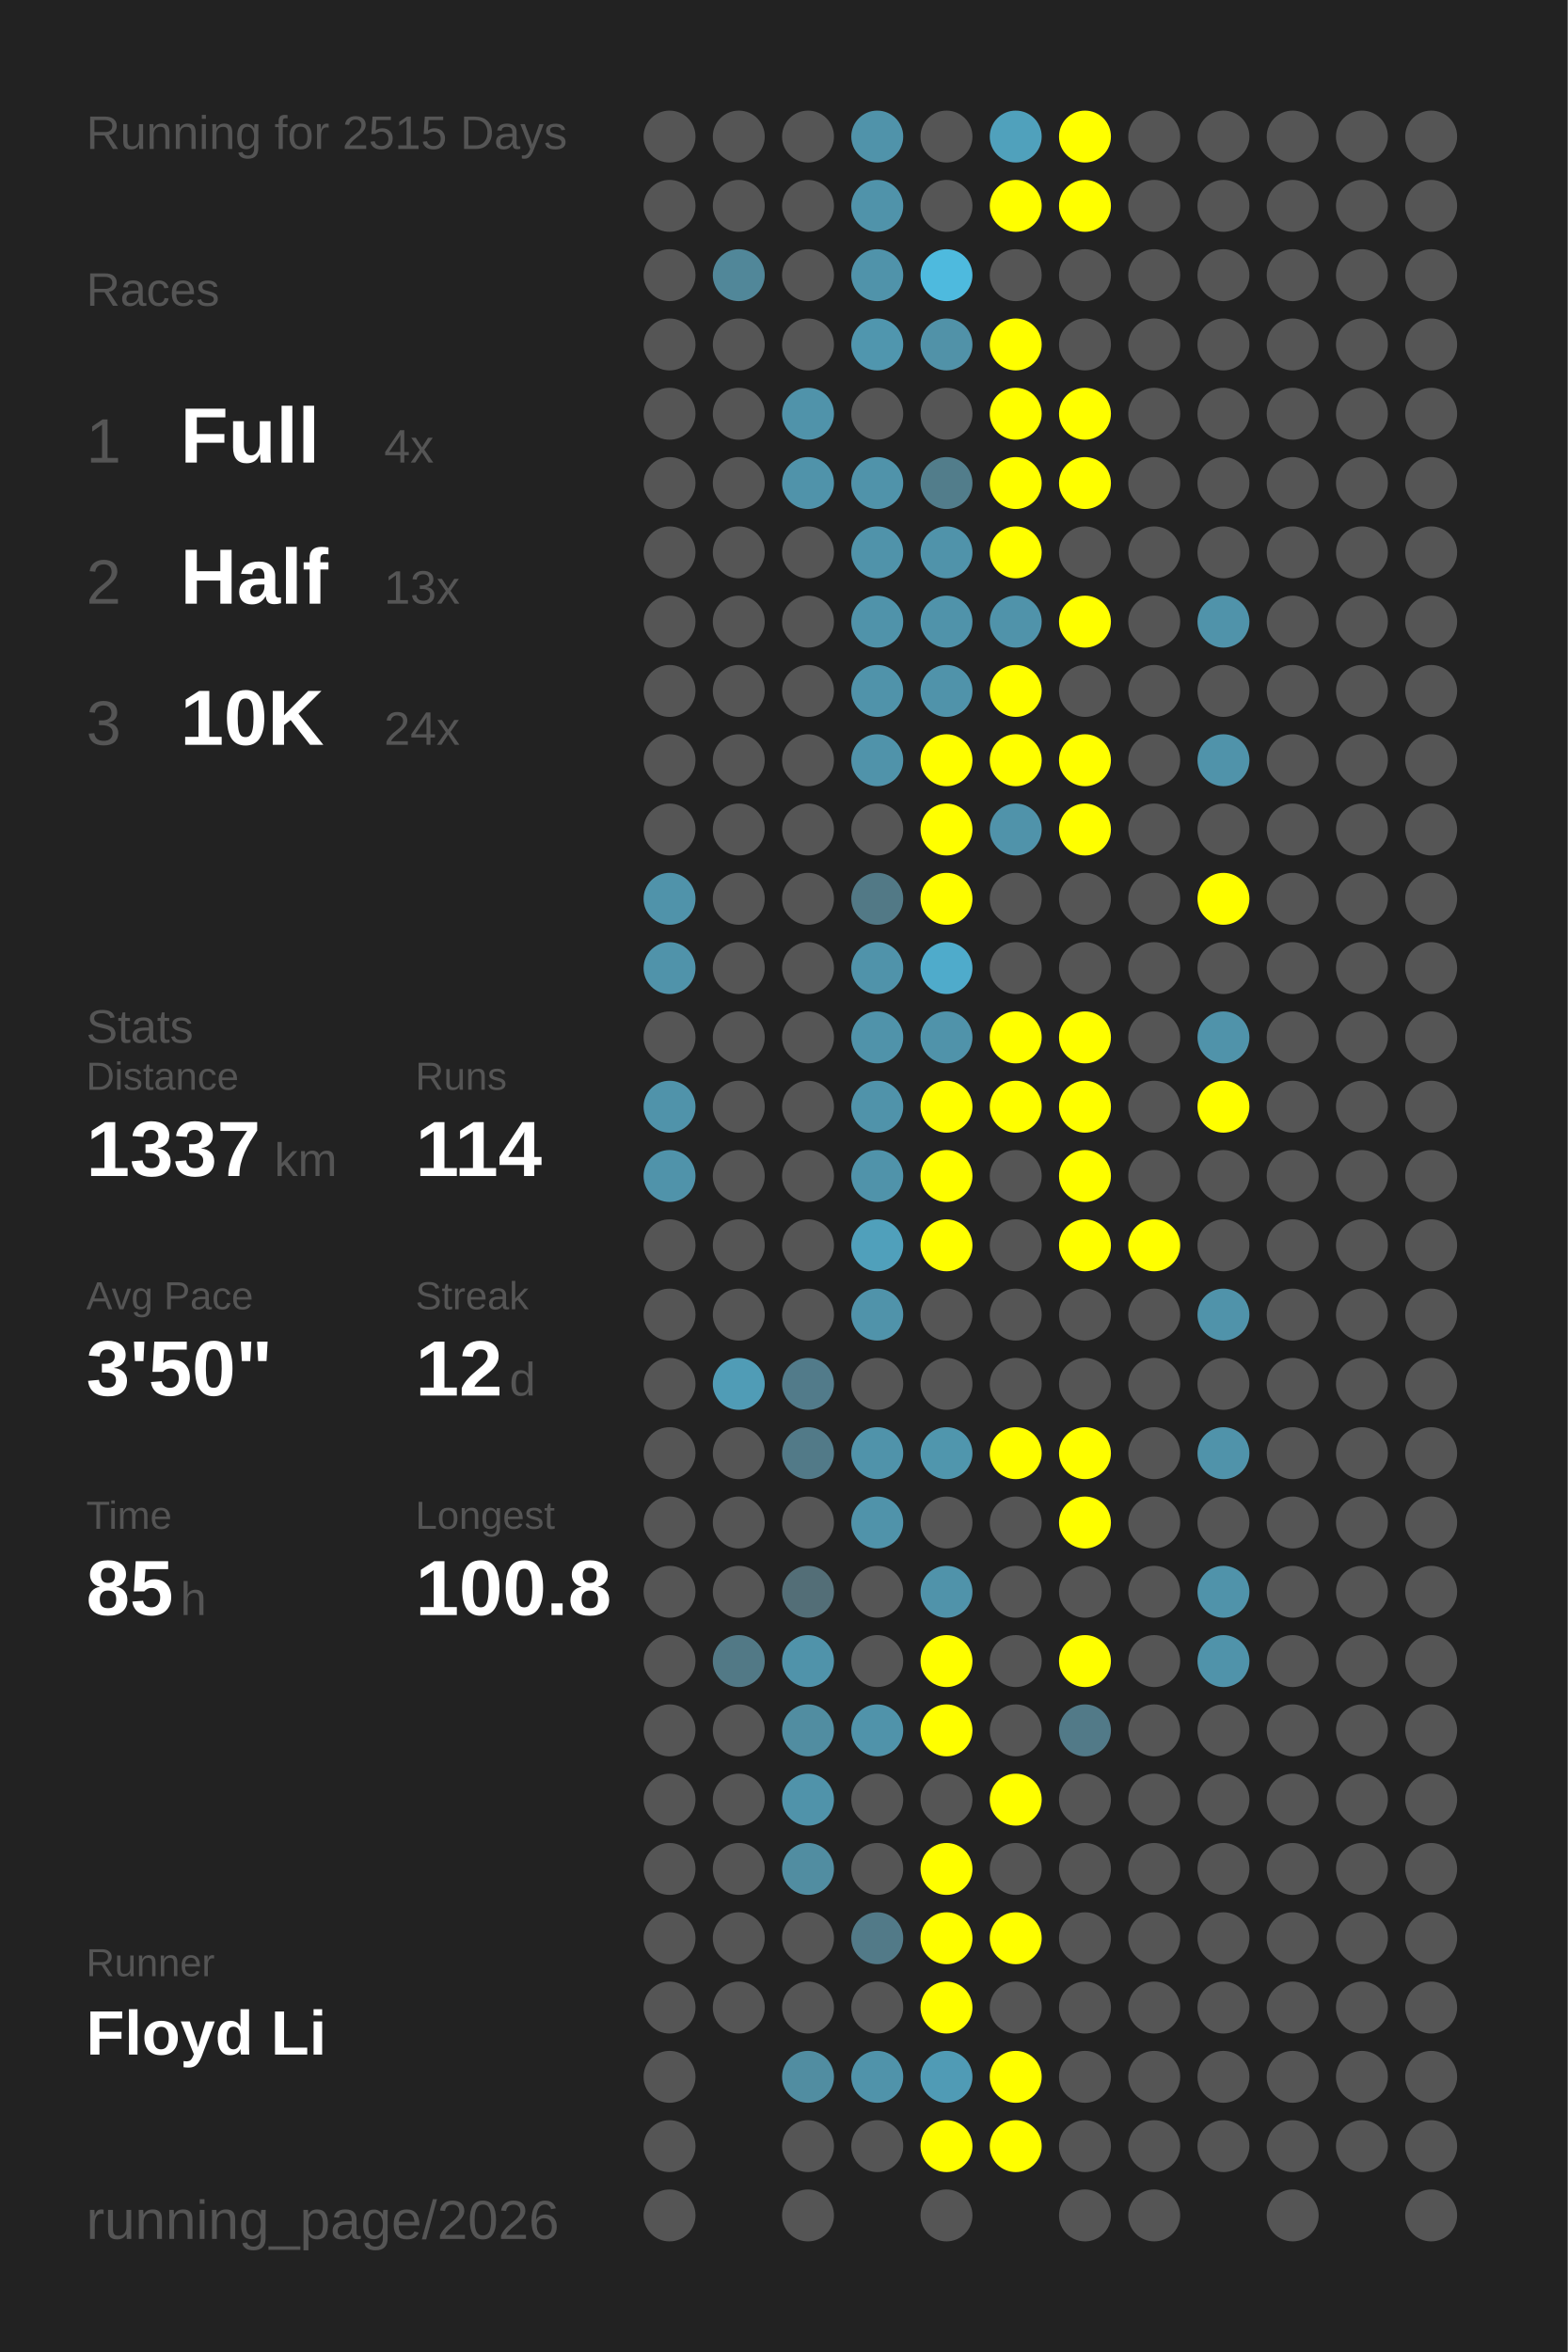
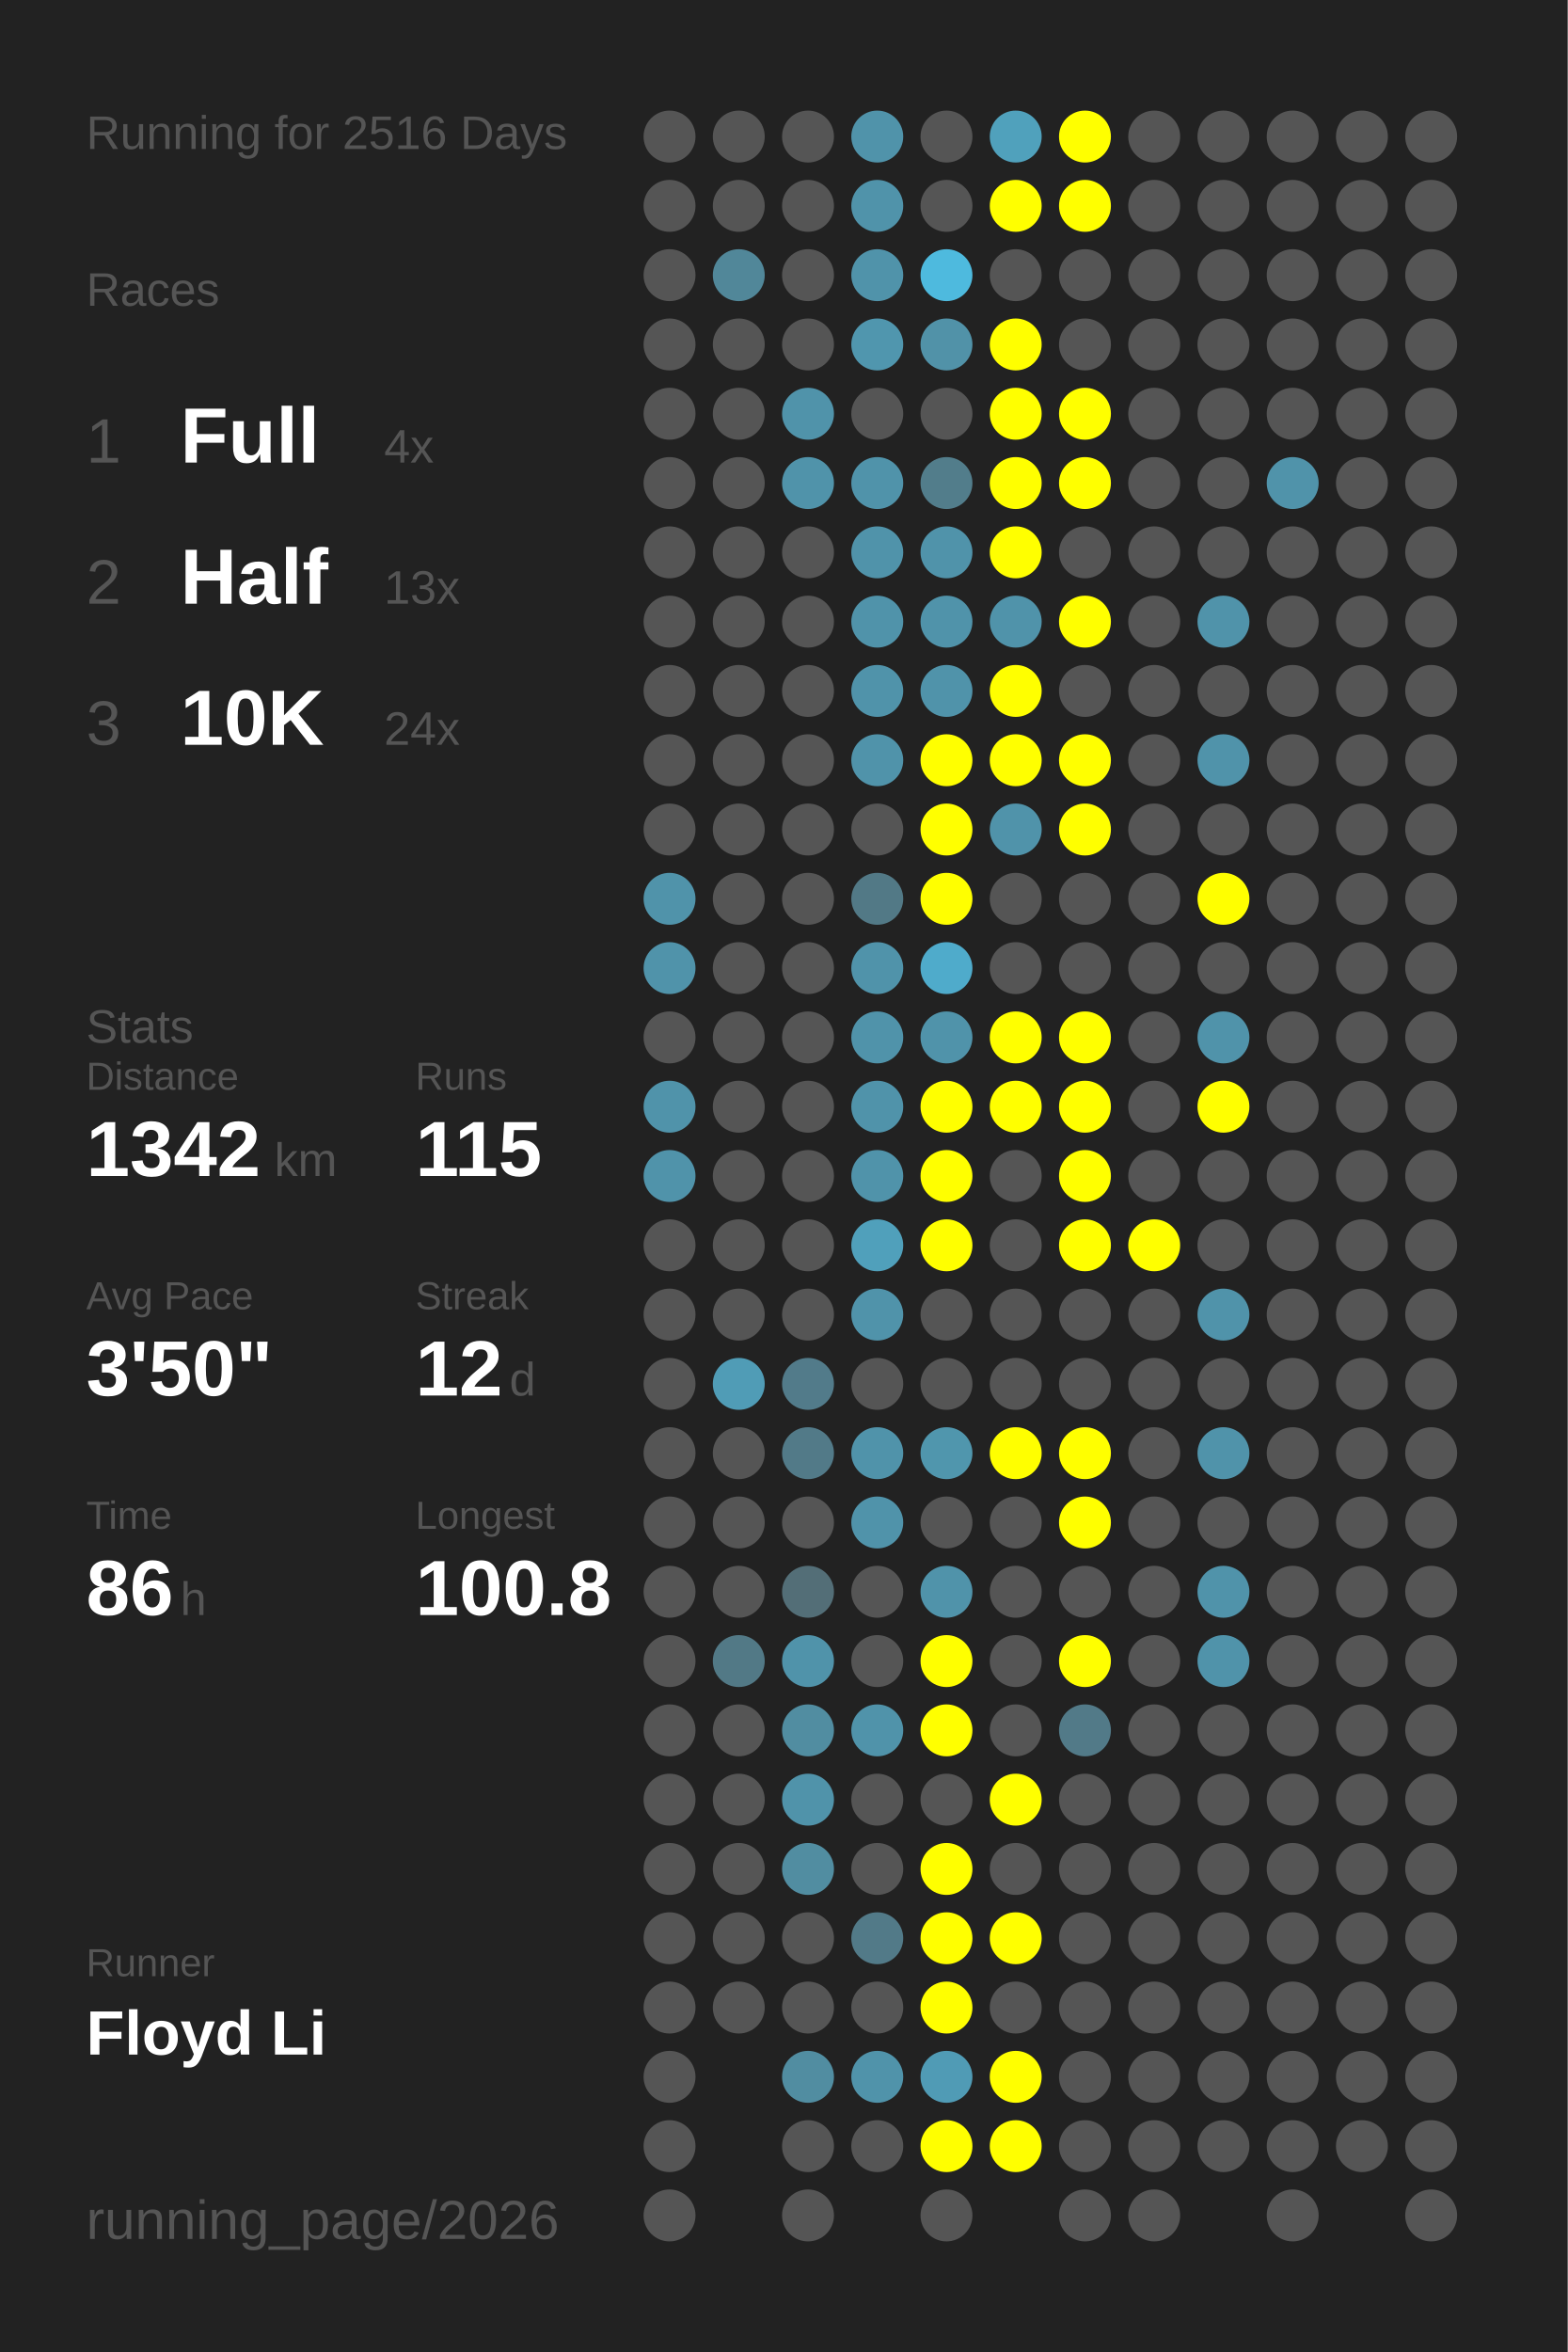
<svg xmlns="http://www.w3.org/2000/svg" baseProfile="full" height="300mm" version="1.1" viewBox="0,0,200,300" width="200mm">
  <defs />
  <rect fill="#222222" height="300" width="200" x="0" y="0" />
-   <text fill="#555555" style="font-size:6px; font-family:Arial;" x="11" y="19">Running for 2515 Days</text>
+   <text fill="#555555" style="font-size:6px; font-family:Arial;" x="11" y="19">Running for 2516 Days</text>
  <text fill="#555555" style="font-size:6px; font-family:Arial;" x="11" y="39">Races</text>
  <text fill="#555555" style="font-size:8px; font-family:Arial;" x="11" y="59">1</text>
  <text fill="#FFFFFF" style="font-size:10px; font-family:Arial; font-weight:bold;" x="23" y="59">Full</text>
  <text fill="#555555" style="font-size:6px; font-family:Arial;" x="49" y="59">4x</text>
  <text fill="#555555" style="font-size:8px; font-family:Arial;" x="11" y="77">2</text>
  <text fill="#FFFFFF" style="font-size:10px; font-family:Arial; font-weight:bold;" x="23" y="77">Half</text>
  <text fill="#555555" style="font-size:6px; font-family:Arial;" x="49" y="77">13x</text>
  <text fill="#555555" style="font-size:8px; font-family:Arial;" x="11" y="95">3</text>
  <text fill="#FFFFFF" style="font-size:10px; font-family:Arial; font-weight:bold;" x="23" y="95">10K</text>
  <text fill="#555555" style="font-size:6px; font-family:Arial;" x="49" y="95">24x</text>
  <text fill="#555555" style="font-size:6px; font-family:Arial;" x="11" y="133">Stats</text>
  <text fill="#555555" style="font-size:5px; font-family:Arial;" x="11" y="139">Distance</text>
-   <text fill="#FFFFFF" style="font-size:10px; font-family:Arial; font-weight:bold;" x="11" y="150">1337</text>
+   <text fill="#FFFFFF" style="font-size:10px; font-family:Arial; font-weight:bold;" x="11" y="150">1342</text>
  <text fill="#555555" style="font-size:6px; font-family:Arial;" x="35" y="150">km</text>
  <text fill="#555555" style="font-size:5px; font-family:Arial;" x="53" y="139">Runs</text>
-   <text fill="#FFFFFF" style="font-size:10px; font-family:Arial; font-weight:bold;" x="53" y="150">114</text>
+   <text fill="#FFFFFF" style="font-size:10px; font-family:Arial; font-weight:bold;" x="53" y="150">115</text>
  <text fill="#555555" style="font-size:5px; font-family:Arial;" x="11" y="167">Avg Pace</text>
  <text fill="#FFFFFF" style="font-size:10px; font-family:Arial; font-weight:bold;" x="11" y="178">3'50"</text>
  <text fill="#555555" style="font-size:5px; font-family:Arial;" x="53" y="167">Streak</text>
  <text fill="#FFFFFF" style="font-size:10px; font-family:Arial; font-weight:bold;" x="53" y="178">12</text>
  <text fill="#555555" style="font-size:6px; font-family:Arial;" x="65" y="178">d</text>
  <text fill="#555555" style="font-size:5px; font-family:Arial;" x="11" y="195">Time</text>
-   <text fill="#FFFFFF" style="font-size:10px; font-family:Arial; font-weight:bold;" x="11" y="206">85</text>
+   <text fill="#FFFFFF" style="font-size:10px; font-family:Arial; font-weight:bold;" x="11" y="206">86</text>
  <text fill="#555555" style="font-size:6px; font-family:Arial;" x="23" y="206">h</text>
  <text fill="#555555" style="font-size:5px; font-family:Arial;" x="53" y="195">Longest</text>
  <text fill="#FFFFFF" style="font-size:10px; font-family:Arial; font-weight:bold;" x="53" y="206">100.8</text>
  <text fill="#555555" style="font-size:5px; font-family:Arial;" x="11" y="252.065">Runner</text>
  <text fill="#FFFFFF" style="font-size:8px; font-family:Arial; font-weight:bold;" x="11" y="262.065">Floyd Li</text>
  <text fill="#555555" style="font-size:7px; font-family:Arial;" x="11" y="285.581">running_page/2026</text>
  <circle cx="85.417" cy="17.419" fill="#555555" r="3.312" />
  <circle cx="85.417" cy="26.258" fill="#555555" r="3.312" />
  <circle cx="85.417" cy="35.097" fill="#555555" r="3.312" />
  <circle cx="85.417" cy="43.935" fill="#555555" r="3.312" />
  <circle cx="85.417" cy="52.774" fill="#555555" r="3.312" />
  <circle cx="85.417" cy="61.613" fill="#555555" r="3.312" />
  <circle cx="85.417" cy="70.452" fill="#555555" r="3.312" />
  <circle cx="85.417" cy="79.29" fill="#555555" r="3.312" />
  <circle cx="85.417" cy="88.129" fill="#555555" r="3.312" />
  <circle cx="85.417" cy="96.968" fill="#555555" r="3.312" />
  <circle cx="85.417" cy="105.806" fill="#555555" r="3.312" />
  <circle cx="85.417" cy="114.645" fill="#5093aa" r="3.312" />
  <circle cx="85.417" cy="123.484" fill="#5093aa" r="3.312" />
  <circle cx="85.417" cy="132.323" fill="#555555" r="3.312" />
  <circle cx="85.417" cy="141.161" fill="#5093aa" r="3.312" />
  <circle cx="85.417" cy="150" fill="#5093aa" r="3.312" />
  <circle cx="85.417" cy="158.839" fill="#555555" r="3.312" />
  <circle cx="85.417" cy="167.677" fill="#555555" r="3.312" />
  <circle cx="85.417" cy="176.516" fill="#555555" r="3.312" />
  <circle cx="85.417" cy="185.355" fill="#555555" r="3.312" />
  <circle cx="85.417" cy="194.194" fill="#555555" r="3.312" />
  <circle cx="85.417" cy="203.032" fill="#555555" r="3.312" />
  <circle cx="85.417" cy="211.871" fill="#555555" r="3.312" />
  <circle cx="85.417" cy="220.71" fill="#555555" r="3.312" />
  <circle cx="85.417" cy="229.548" fill="#555555" r="3.312" />
  <circle cx="85.417" cy="238.387" fill="#555555" r="3.312" />
  <circle cx="85.417" cy="247.226" fill="#555555" r="3.312" />
  <circle cx="85.417" cy="256.065" fill="#555555" r="3.312" />
  <circle cx="85.417" cy="264.903" fill="#555555" r="3.312" />
  <circle cx="85.417" cy="273.742" fill="#555555" r="3.312" />
  <circle cx="85.417" cy="282.581" fill="#555555" r="3.312" />
  <circle cx="94.25" cy="17.419" fill="#555555" r="3.312" />
  <circle cx="94.25" cy="26.258" fill="#555555" r="3.312" />
  <circle cx="94.25" cy="35.097" fill="#518799" r="3.312" />
  <circle cx="94.25" cy="43.935" fill="#555555" r="3.312" />
  <circle cx="94.25" cy="52.774" fill="#555555" r="3.312" />
  <circle cx="94.25" cy="61.613" fill="#555555" r="3.312" />
  <circle cx="94.25" cy="70.452" fill="#555555" r="3.312" />
  <circle cx="94.25" cy="79.29" fill="#555555" r="3.312" />
  <circle cx="94.25" cy="88.129" fill="#555555" r="3.312" />
  <circle cx="94.25" cy="96.968" fill="#555555" r="3.312" />
  <circle cx="94.25" cy="105.806" fill="#555555" r="3.312" />
  <circle cx="94.25" cy="114.645" fill="#555555" r="3.312" />
  <circle cx="94.25" cy="123.484" fill="#555555" r="3.312" />
  <circle cx="94.25" cy="132.323" fill="#555555" r="3.312" />
  <circle cx="94.25" cy="141.161" fill="#555555" r="3.312" />
  <circle cx="94.25" cy="150" fill="#555555" r="3.312" />
  <circle cx="94.25" cy="158.839" fill="#555555" r="3.312" />
  <circle cx="94.25" cy="167.677" fill="#555555" r="3.312" />
  <circle cx="94.25" cy="176.516" fill="#509cb6" r="3.312" />
  <circle cx="94.25" cy="185.355" fill="#555555" r="3.312" />
  <circle cx="94.25" cy="194.194" fill="#555555" r="3.312" />
  <circle cx="94.25" cy="203.032" fill="#555555" r="3.312" />
  <circle cx="94.25" cy="211.871" fill="#527986" r="3.312" />
  <circle cx="94.25" cy="220.71" fill="#555555" r="3.312" />
  <circle cx="94.25" cy="229.548" fill="#555555" r="3.312" />
  <circle cx="94.25" cy="238.387" fill="#555555" r="3.312" />
  <circle cx="94.25" cy="247.226" fill="#555555" r="3.312" />
  <circle cx="94.25" cy="256.065" fill="#555555" r="3.312" />
  <circle cx="103.083" cy="17.419" fill="#555555" r="3.312" />
  <circle cx="103.083" cy="26.258" fill="#555555" r="3.312" />
  <circle cx="103.083" cy="35.097" fill="#555555" r="3.312" />
  <circle cx="103.083" cy="43.935" fill="#555555" r="3.312" />
  <circle cx="103.083" cy="52.774" fill="#5093aa" r="3.312" />
  <circle cx="103.083" cy="61.613" fill="#5093aa" r="3.312" />
  <circle cx="103.083" cy="70.452" fill="#555555" r="3.312" />
  <circle cx="103.083" cy="79.29" fill="#555555" r="3.312" />
  <circle cx="103.083" cy="88.129" fill="#555555" r="3.312" />
  <circle cx="103.083" cy="96.968" fill="#555555" r="3.312" />
  <circle cx="103.083" cy="105.806" fill="#555555" r="3.312" />
  <circle cx="103.083" cy="114.645" fill="#555555" r="3.312" />
  <circle cx="103.083" cy="123.484" fill="#555555" r="3.312" />
  <circle cx="103.083" cy="132.323" fill="#555555" r="3.312" />
  <circle cx="103.083" cy="141.161" fill="#555555" r="3.312" />
  <circle cx="103.083" cy="150" fill="#555555" r="3.312" />
  <circle cx="103.083" cy="158.839" fill="#555555" r="3.312" />
  <circle cx="103.083" cy="167.677" fill="#555555" r="3.312" />
  <circle cx="103.083" cy="176.516" fill="#527b8a" r="3.312" />
  <circle cx="103.083" cy="185.355" fill="#527a88" r="3.312" />
  <circle cx="103.083" cy="194.194" fill="#555555" r="3.312" />
  <circle cx="103.083" cy="203.032" fill="#536e77" r="3.312" />
  <circle cx="103.083" cy="211.871" fill="#5093aa" r="3.312" />
  <circle cx="103.083" cy="220.71" fill="#518da1" r="3.312" />
  <circle cx="103.083" cy="229.548" fill="#5093aa" r="3.312" />
  <circle cx="103.083" cy="238.387" fill="#518da1" r="3.312" />
  <circle cx="103.083" cy="247.226" fill="#555555" r="3.312" />
  <circle cx="103.083" cy="256.065" fill="#555555" r="3.312" />
  <circle cx="103.083" cy="264.903" fill="#518da1" r="3.312" />
  <circle cx="103.083" cy="273.742" fill="#555555" r="3.312" />
  <circle cx="103.083" cy="282.581" fill="#555555" r="3.312" />
  <circle cx="111.917" cy="17.419" fill="#5093aa" r="3.312" />
  <circle cx="111.917" cy="26.258" fill="#5093aa" r="3.312" />
  <circle cx="111.917" cy="35.097" fill="#5093aa" r="3.312" />
  <circle cx="111.917" cy="43.935" fill="#5096ae" r="3.312" />
  <circle cx="111.917" cy="52.774" fill="#555555" r="3.312" />
  <circle cx="111.917" cy="61.613" fill="#5093aa" r="3.312" />
  <circle cx="111.917" cy="70.452" fill="#5093aa" r="3.312" />
  <circle cx="111.917" cy="79.29" fill="#5093aa" r="3.312" />
  <circle cx="111.917" cy="88.129" fill="#5093aa" r="3.312" />
  <circle cx="111.917" cy="96.968" fill="#5093aa" r="3.312" />
  <circle cx="111.917" cy="105.806" fill="#555555" r="3.312" />
  <circle cx="111.917" cy="114.645" fill="#527986" r="3.312" />
  <circle cx="111.917" cy="123.484" fill="#5093aa" r="3.312" />
  <circle cx="111.917" cy="132.323" fill="#5093aa" r="3.312" />
  <circle cx="111.917" cy="141.161" fill="#5093aa" r="3.312" />
  <circle cx="111.917" cy="150" fill="#5093aa" r="3.312" />
  <circle cx="111.917" cy="158.839" fill="#50a0bb" r="3.312" />
  <circle cx="111.917" cy="167.677" fill="#5093aa" r="3.312" />
  <circle cx="111.917" cy="176.516" fill="#555555" r="3.312" />
  <circle cx="111.917" cy="185.355" fill="#5093aa" r="3.312" />
  <circle cx="111.917" cy="194.194" fill="#5093aa" r="3.312" />
  <circle cx="111.917" cy="203.032" fill="#555555" r="3.312" />
  <circle cx="111.917" cy="211.871" fill="#555555" r="3.312" />
  <circle cx="111.917" cy="220.71" fill="#5093aa" r="3.312" />
  <circle cx="111.917" cy="229.548" fill="#555555" r="3.312" />
  <circle cx="111.917" cy="238.387" fill="#555555" r="3.312" />
  <circle cx="111.917" cy="247.226" fill="#527a88" r="3.312" />
  <circle cx="111.917" cy="256.065" fill="#555555" r="3.312" />
  <circle cx="111.917" cy="264.903" fill="#5093aa" r="3.312" />
  <circle cx="111.917" cy="273.742" fill="#555555" r="3.312" />
  <circle cx="120.75" cy="17.419" fill="#555555" r="3.312" />
  <circle cx="120.75" cy="26.258" fill="#555555" r="3.312" />
  <circle cx="120.75" cy="35.097" fill="#4ebade" r="3.312" />
  <circle cx="120.75" cy="43.935" fill="#5192a8" r="3.312" />
  <circle cx="120.75" cy="52.774" fill="#555555" r="3.312" />
  <circle cx="120.75" cy="61.613" fill="#527d8b" r="3.312" />
  <circle cx="120.75" cy="70.452" fill="#5093aa" r="3.312" />
  <circle cx="120.75" cy="79.29" fill="#5093aa" r="3.312" />
  <circle cx="120.75" cy="88.129" fill="#5093aa" r="3.312" />
  <circle cx="120.75" cy="96.968" fill="#FFFF00" r="3.312" />
  <circle cx="120.75" cy="105.806" fill="#FFFF00" r="3.312" />
  <circle cx="120.75" cy="114.645" fill="#FFFF00" r="3.312" />
  <circle cx="120.75" cy="123.484" fill="#4fabcb" r="3.312" />
  <circle cx="120.75" cy="132.323" fill="#5093aa" r="3.312" />
  <circle cx="120.75" cy="141.161" fill="#FFFF00" r="3.312" />
  <circle cx="120.75" cy="150" fill="#FFFF00" r="3.312" />
  <circle cx="120.75" cy="158.839" fill="#FFFF00" r="3.312" />
  <circle cx="120.75" cy="167.677" fill="#555555" r="3.312" />
  <circle cx="120.75" cy="176.516" fill="#555555" r="3.312" />
  <circle cx="120.75" cy="185.355" fill="#5096ad" r="3.312" />
  <circle cx="120.75" cy="194.194" fill="#555555" r="3.312" />
  <circle cx="120.75" cy="203.032" fill="#5093aa" r="3.312" />
  <circle cx="120.75" cy="211.871" fill="#FFFF00" r="3.312" />
  <circle cx="120.75" cy="220.71" fill="#FFFF00" r="3.312" />
  <circle cx="120.75" cy="229.548" fill="#555555" r="3.312" />
  <circle cx="120.75" cy="238.387" fill="#FFFF00" r="3.312" />
  <circle cx="120.75" cy="247.226" fill="#FFFF00" r="3.312" />
  <circle cx="120.75" cy="256.065" fill="#FFFF00" r="3.312" />
  <circle cx="120.75" cy="264.903" fill="#509bb5" r="3.312" />
  <circle cx="120.75" cy="273.742" fill="#FFFF00" r="3.312" />
  <circle cx="120.75" cy="282.581" fill="#555555" r="3.312" />
  <circle cx="129.583" cy="17.419" fill="#50a1bc" r="3.312" />
  <circle cx="129.583" cy="26.258" fill="#FFFF00" r="3.312" />
  <circle cx="129.583" cy="35.097" fill="#555555" r="3.312" />
  <circle cx="129.583" cy="43.935" fill="#FFFF00" r="3.312" />
  <circle cx="129.583" cy="52.774" fill="#FFFF00" r="3.312" />
  <circle cx="129.583" cy="61.613" fill="#FFFF00" r="3.312" />
  <circle cx="129.583" cy="70.452" fill="#FFFF00" r="3.312" />
  <circle cx="129.583" cy="79.29" fill="#5093aa" r="3.312" />
  <circle cx="129.583" cy="88.129" fill="#FFFF00" r="3.312" />
  <circle cx="129.583" cy="96.968" fill="#FFFF00" r="3.312" />
  <circle cx="129.583" cy="105.806" fill="#5093aa" r="3.312" />
  <circle cx="129.583" cy="114.645" fill="#555555" r="3.312" />
  <circle cx="129.583" cy="123.484" fill="#555555" r="3.312" />
  <circle cx="129.583" cy="132.323" fill="#FFFF00" r="3.312" />
  <circle cx="129.583" cy="141.161" fill="#FFFF00" r="3.312" />
  <circle cx="129.583" cy="150" fill="#555555" r="3.312" />
  <circle cx="129.583" cy="158.839" fill="#555555" r="3.312" />
  <circle cx="129.583" cy="167.677" fill="#555555" r="3.312" />
  <circle cx="129.583" cy="176.516" fill="#555555" r="3.312" />
  <circle cx="129.583" cy="185.355" fill="#FFFF00" r="3.312" />
  <circle cx="129.583" cy="194.194" fill="#555555" r="3.312" />
  <circle cx="129.583" cy="203.032" fill="#555555" r="3.312" />
  <circle cx="129.583" cy="211.871" fill="#555555" r="3.312" />
  <circle cx="129.583" cy="220.71" fill="#555555" r="3.312" />
  <circle cx="129.583" cy="229.548" fill="#FFFF00" r="3.312" />
  <circle cx="129.583" cy="238.387" fill="#555555" r="3.312" />
  <circle cx="129.583" cy="247.226" fill="#FFFF00" r="3.312" />
  <circle cx="129.583" cy="256.065" fill="#555555" r="3.312" />
  <circle cx="129.583" cy="264.903" fill="#FFFF00" r="3.312" />
  <circle cx="129.583" cy="273.742" fill="#FFFF00" r="3.312" />
  <circle cx="138.417" cy="17.419" fill="#FFFF00" r="3.312" />
  <circle cx="138.417" cy="26.258" fill="#FFFF00" r="3.312" />
  <circle cx="138.417" cy="35.097" fill="#555555" r="3.312" />
  <circle cx="138.417" cy="43.935" fill="#555555" r="3.312" />
  <circle cx="138.417" cy="52.774" fill="#FFFF00" r="3.312" />
  <circle cx="138.417" cy="61.613" fill="#FFFF00" r="3.312" />
  <circle cx="138.417" cy="70.452" fill="#555555" r="3.312" />
  <circle cx="138.417" cy="79.29" fill="#FFFF00" r="3.312" />
  <circle cx="138.417" cy="88.129" fill="#555555" r="3.312" />
  <circle cx="138.417" cy="96.968" fill="#FFFF00" r="3.312" />
  <circle cx="138.417" cy="105.806" fill="#FFFF00" r="3.312" />
  <circle cx="138.417" cy="114.645" fill="#555555" r="3.312" />
  <circle cx="138.417" cy="123.484" fill="#555555" r="3.312" />
  <circle cx="138.417" cy="132.323" fill="#FFFF00" r="3.312" />
  <circle cx="138.417" cy="141.161" fill="#FFFF00" r="3.312" />
  <circle cx="138.417" cy="150" fill="#FFFF00" r="3.312" />
  <circle cx="138.417" cy="158.839" fill="#FFFF00" r="3.312" />
  <circle cx="138.417" cy="167.677" fill="#555555" r="3.312" />
  <circle cx="138.417" cy="176.516" fill="#555555" r="3.312" />
  <circle cx="138.417" cy="185.355" fill="#FFFF00" r="3.312" />
  <circle cx="138.417" cy="194.194" fill="#FFFF00" r="3.312" />
  <circle cx="138.417" cy="203.032" fill="#555555" r="3.312" />
  <circle cx="138.417" cy="211.871" fill="#FFFF00" r="3.312" />
  <circle cx="138.417" cy="220.71" fill="#527a88" r="3.312" />
  <circle cx="138.417" cy="229.548" fill="#555555" r="3.312" />
  <circle cx="138.417" cy="238.387" fill="#555555" r="3.312" />
  <circle cx="138.417" cy="247.226" fill="#555555" r="3.312" />
  <circle cx="138.417" cy="256.065" fill="#555555" r="3.312" />
  <circle cx="138.417" cy="264.903" fill="#555555" r="3.312" />
  <circle cx="138.417" cy="273.742" fill="#555555" r="3.312" />
  <circle cx="138.417" cy="282.581" fill="#555555" r="3.312" />
  <circle cx="147.25" cy="17.419" fill="#555555" r="3.312" />
  <circle cx="147.25" cy="26.258" fill="#555555" r="3.312" />
  <circle cx="147.25" cy="35.097" fill="#555555" r="3.312" />
  <circle cx="147.25" cy="43.935" fill="#555555" r="3.312" />
  <circle cx="147.25" cy="52.774" fill="#555555" r="3.312" />
  <circle cx="147.25" cy="61.613" fill="#555555" r="3.312" />
  <circle cx="147.25" cy="70.452" fill="#555555" r="3.312" />
  <circle cx="147.25" cy="79.29" fill="#555555" r="3.312" />
  <circle cx="147.25" cy="88.129" fill="#555555" r="3.312" />
  <circle cx="147.25" cy="96.968" fill="#555555" r="3.312" />
  <circle cx="147.25" cy="105.806" fill="#555555" r="3.312" />
  <circle cx="147.25" cy="114.645" fill="#555555" r="3.312" />
  <circle cx="147.25" cy="123.484" fill="#555555" r="3.312" />
  <circle cx="147.25" cy="132.323" fill="#555555" r="3.312" />
  <circle cx="147.25" cy="141.161" fill="#555555" r="3.312" />
  <circle cx="147.25" cy="150" fill="#555555" r="3.312" />
  <circle cx="147.25" cy="158.839" fill="#FFFF00" r="3.312" />
  <circle cx="147.25" cy="167.677" fill="#555555" r="3.312" />
  <circle cx="147.25" cy="176.516" fill="#555555" r="3.312" />
  <circle cx="147.25" cy="185.355" fill="#555555" r="3.312" />
  <circle cx="147.25" cy="194.194" fill="#555555" r="3.312" />
  <circle cx="147.25" cy="203.032" fill="#555555" r="3.312" />
  <circle cx="147.25" cy="211.871" fill="#555555" r="3.312" />
  <circle cx="147.25" cy="220.71" fill="#555555" r="3.312" />
  <circle cx="147.25" cy="229.548" fill="#555555" r="3.312" />
  <circle cx="147.25" cy="238.387" fill="#555555" r="3.312" />
  <circle cx="147.25" cy="247.226" fill="#555555" r="3.312" />
  <circle cx="147.25" cy="256.065" fill="#555555" r="3.312" />
  <circle cx="147.25" cy="264.903" fill="#555555" r="3.312" />
  <circle cx="147.25" cy="273.742" fill="#555555" r="3.312" />
  <circle cx="147.25" cy="282.581" fill="#555555" r="3.312" />
  <circle cx="156.083" cy="17.419" fill="#555555" r="3.312" />
  <circle cx="156.083" cy="26.258" fill="#555555" r="3.312" />
  <circle cx="156.083" cy="35.097" fill="#555555" r="3.312" />
  <circle cx="156.083" cy="43.935" fill="#555555" r="3.312" />
  <circle cx="156.083" cy="52.774" fill="#555555" r="3.312" />
  <circle cx="156.083" cy="61.613" fill="#555555" r="3.312" />
  <circle cx="156.083" cy="70.452" fill="#555555" r="3.312" />
  <circle cx="156.083" cy="79.29" fill="#5093aa" r="3.312" />
  <circle cx="156.083" cy="88.129" fill="#555555" r="3.312" />
  <circle cx="156.083" cy="96.968" fill="#5093aa" r="3.312" />
  <circle cx="156.083" cy="105.806" fill="#555555" r="3.312" />
  <circle cx="156.083" cy="114.645" fill="#FFFF00" r="3.312" />
  <circle cx="156.083" cy="123.484" fill="#555555" r="3.312" />
  <circle cx="156.083" cy="132.323" fill="#5093aa" r="3.312" />
  <circle cx="156.083" cy="141.161" fill="#FFFF00" r="3.312" />
  <circle cx="156.083" cy="150" fill="#555555" r="3.312" />
  <circle cx="156.083" cy="158.839" fill="#555555" r="3.312" />
  <circle cx="156.083" cy="167.677" fill="#5093aa" r="3.312" />
  <circle cx="156.083" cy="176.516" fill="#555555" r="3.312" />
  <circle cx="156.083" cy="185.355" fill="#5093aa" r="3.312" />
  <circle cx="156.083" cy="194.194" fill="#555555" r="3.312" />
  <circle cx="156.083" cy="203.032" fill="#5093aa" r="3.312" />
  <circle cx="156.083" cy="211.871" fill="#5093aa" r="3.312" />
  <circle cx="156.083" cy="220.71" fill="#555555" r="3.312" />
  <circle cx="156.083" cy="229.548" fill="#555555" r="3.312" />
  <circle cx="156.083" cy="238.387" fill="#555555" r="3.312" />
  <circle cx="156.083" cy="247.226" fill="#555555" r="3.312" />
  <circle cx="156.083" cy="256.065" fill="#555555" r="3.312" />
  <circle cx="156.083" cy="264.903" fill="#555555" r="3.312" />
  <circle cx="156.083" cy="273.742" fill="#555555" r="3.312" />
  <circle cx="164.917" cy="17.419" fill="#555555" r="3.312" />
  <circle cx="164.917" cy="26.258" fill="#555555" r="3.312" />
  <circle cx="164.917" cy="35.097" fill="#555555" r="3.312" />
  <circle cx="164.917" cy="43.935" fill="#555555" r="3.312" />
  <circle cx="164.917" cy="52.774" fill="#555555" r="3.312" />
-   <circle cx="164.917" cy="61.613" fill="#555555" r="3.312" />
+   <circle cx="164.917" cy="61.613" fill="#5093aa" r="3.312" />
  <circle cx="164.917" cy="70.452" fill="#555555" r="3.312" />
  <circle cx="164.917" cy="79.29" fill="#555555" r="3.312" />
  <circle cx="164.917" cy="88.129" fill="#555555" r="3.312" />
  <circle cx="164.917" cy="96.968" fill="#555555" r="3.312" />
  <circle cx="164.917" cy="105.806" fill="#555555" r="3.312" />
  <circle cx="164.917" cy="114.645" fill="#555555" r="3.312" />
  <circle cx="164.917" cy="123.484" fill="#555555" r="3.312" />
  <circle cx="164.917" cy="132.323" fill="#555555" r="3.312" />
  <circle cx="164.917" cy="141.161" fill="#555555" r="3.312" />
  <circle cx="164.917" cy="150" fill="#555555" r="3.312" />
  <circle cx="164.917" cy="158.839" fill="#555555" r="3.312" />
  <circle cx="164.917" cy="167.677" fill="#555555" r="3.312" />
  <circle cx="164.917" cy="176.516" fill="#555555" r="3.312" />
  <circle cx="164.917" cy="185.355" fill="#555555" r="3.312" />
  <circle cx="164.917" cy="194.194" fill="#555555" r="3.312" />
  <circle cx="164.917" cy="203.032" fill="#555555" r="3.312" />
  <circle cx="164.917" cy="211.871" fill="#555555" r="3.312" />
  <circle cx="164.917" cy="220.71" fill="#555555" r="3.312" />
  <circle cx="164.917" cy="229.548" fill="#555555" r="3.312" />
  <circle cx="164.917" cy="238.387" fill="#555555" r="3.312" />
  <circle cx="164.917" cy="247.226" fill="#555555" r="3.312" />
  <circle cx="164.917" cy="256.065" fill="#555555" r="3.312" />
  <circle cx="164.917" cy="264.903" fill="#555555" r="3.312" />
  <circle cx="164.917" cy="273.742" fill="#555555" r="3.312" />
  <circle cx="164.917" cy="282.581" fill="#555555" r="3.312" />
  <circle cx="173.75" cy="17.419" fill="#555555" r="3.312" />
  <circle cx="173.75" cy="26.258" fill="#555555" r="3.312" />
  <circle cx="173.75" cy="35.097" fill="#555555" r="3.312" />
  <circle cx="173.75" cy="43.935" fill="#555555" r="3.312" />
  <circle cx="173.75" cy="52.774" fill="#555555" r="3.312" />
  <circle cx="173.75" cy="61.613" fill="#555555" r="3.312" />
  <circle cx="173.75" cy="70.452" fill="#555555" r="3.312" />
  <circle cx="173.75" cy="79.29" fill="#555555" r="3.312" />
  <circle cx="173.75" cy="88.129" fill="#555555" r="3.312" />
  <circle cx="173.75" cy="96.968" fill="#555555" r="3.312" />
  <circle cx="173.75" cy="105.806" fill="#555555" r="3.312" />
  <circle cx="173.75" cy="114.645" fill="#555555" r="3.312" />
  <circle cx="173.75" cy="123.484" fill="#555555" r="3.312" />
  <circle cx="173.75" cy="132.323" fill="#555555" r="3.312" />
  <circle cx="173.75" cy="141.161" fill="#555555" r="3.312" />
  <circle cx="173.75" cy="150" fill="#555555" r="3.312" />
  <circle cx="173.75" cy="158.839" fill="#555555" r="3.312" />
  <circle cx="173.75" cy="167.677" fill="#555555" r="3.312" />
  <circle cx="173.75" cy="176.516" fill="#555555" r="3.312" />
  <circle cx="173.75" cy="185.355" fill="#555555" r="3.312" />
  <circle cx="173.75" cy="194.194" fill="#555555" r="3.312" />
  <circle cx="173.75" cy="203.032" fill="#555555" r="3.312" />
  <circle cx="173.75" cy="211.871" fill="#555555" r="3.312" />
  <circle cx="173.75" cy="220.71" fill="#555555" r="3.312" />
  <circle cx="173.75" cy="229.548" fill="#555555" r="3.312" />
  <circle cx="173.75" cy="238.387" fill="#555555" r="3.312" />
  <circle cx="173.75" cy="247.226" fill="#555555" r="3.312" />
  <circle cx="173.75" cy="256.065" fill="#555555" r="3.312" />
  <circle cx="173.75" cy="264.903" fill="#555555" r="3.312" />
  <circle cx="173.75" cy="273.742" fill="#555555" r="3.312" />
  <circle cx="182.583" cy="17.419" fill="#555555" r="3.312" />
  <circle cx="182.583" cy="26.258" fill="#555555" r="3.312" />
  <circle cx="182.583" cy="35.097" fill="#555555" r="3.312" />
  <circle cx="182.583" cy="43.935" fill="#555555" r="3.312" />
  <circle cx="182.583" cy="52.774" fill="#555555" r="3.312" />
  <circle cx="182.583" cy="61.613" fill="#555555" r="3.312" />
  <circle cx="182.583" cy="70.452" fill="#555555" r="3.312" />
  <circle cx="182.583" cy="79.29" fill="#555555" r="3.312" />
  <circle cx="182.583" cy="88.129" fill="#555555" r="3.312" />
  <circle cx="182.583" cy="96.968" fill="#555555" r="3.312" />
  <circle cx="182.583" cy="105.806" fill="#555555" r="3.312" />
  <circle cx="182.583" cy="114.645" fill="#555555" r="3.312" />
  <circle cx="182.583" cy="123.484" fill="#555555" r="3.312" />
  <circle cx="182.583" cy="132.323" fill="#555555" r="3.312" />
  <circle cx="182.583" cy="141.161" fill="#555555" r="3.312" />
  <circle cx="182.583" cy="150" fill="#555555" r="3.312" />
  <circle cx="182.583" cy="158.839" fill="#555555" r="3.312" />
  <circle cx="182.583" cy="167.677" fill="#555555" r="3.312" />
  <circle cx="182.583" cy="176.516" fill="#555555" r="3.312" />
  <circle cx="182.583" cy="185.355" fill="#555555" r="3.312" />
  <circle cx="182.583" cy="194.194" fill="#555555" r="3.312" />
  <circle cx="182.583" cy="203.032" fill="#555555" r="3.312" />
  <circle cx="182.583" cy="211.871" fill="#555555" r="3.312" />
  <circle cx="182.583" cy="220.71" fill="#555555" r="3.312" />
  <circle cx="182.583" cy="229.548" fill="#555555" r="3.312" />
  <circle cx="182.583" cy="238.387" fill="#555555" r="3.312" />
  <circle cx="182.583" cy="247.226" fill="#555555" r="3.312" />
  <circle cx="182.583" cy="256.065" fill="#555555" r="3.312" />
  <circle cx="182.583" cy="264.903" fill="#555555" r="3.312" />
  <circle cx="182.583" cy="273.742" fill="#555555" r="3.312" />
  <circle cx="182.583" cy="282.581" fill="#555555" r="3.312" />
</svg>
